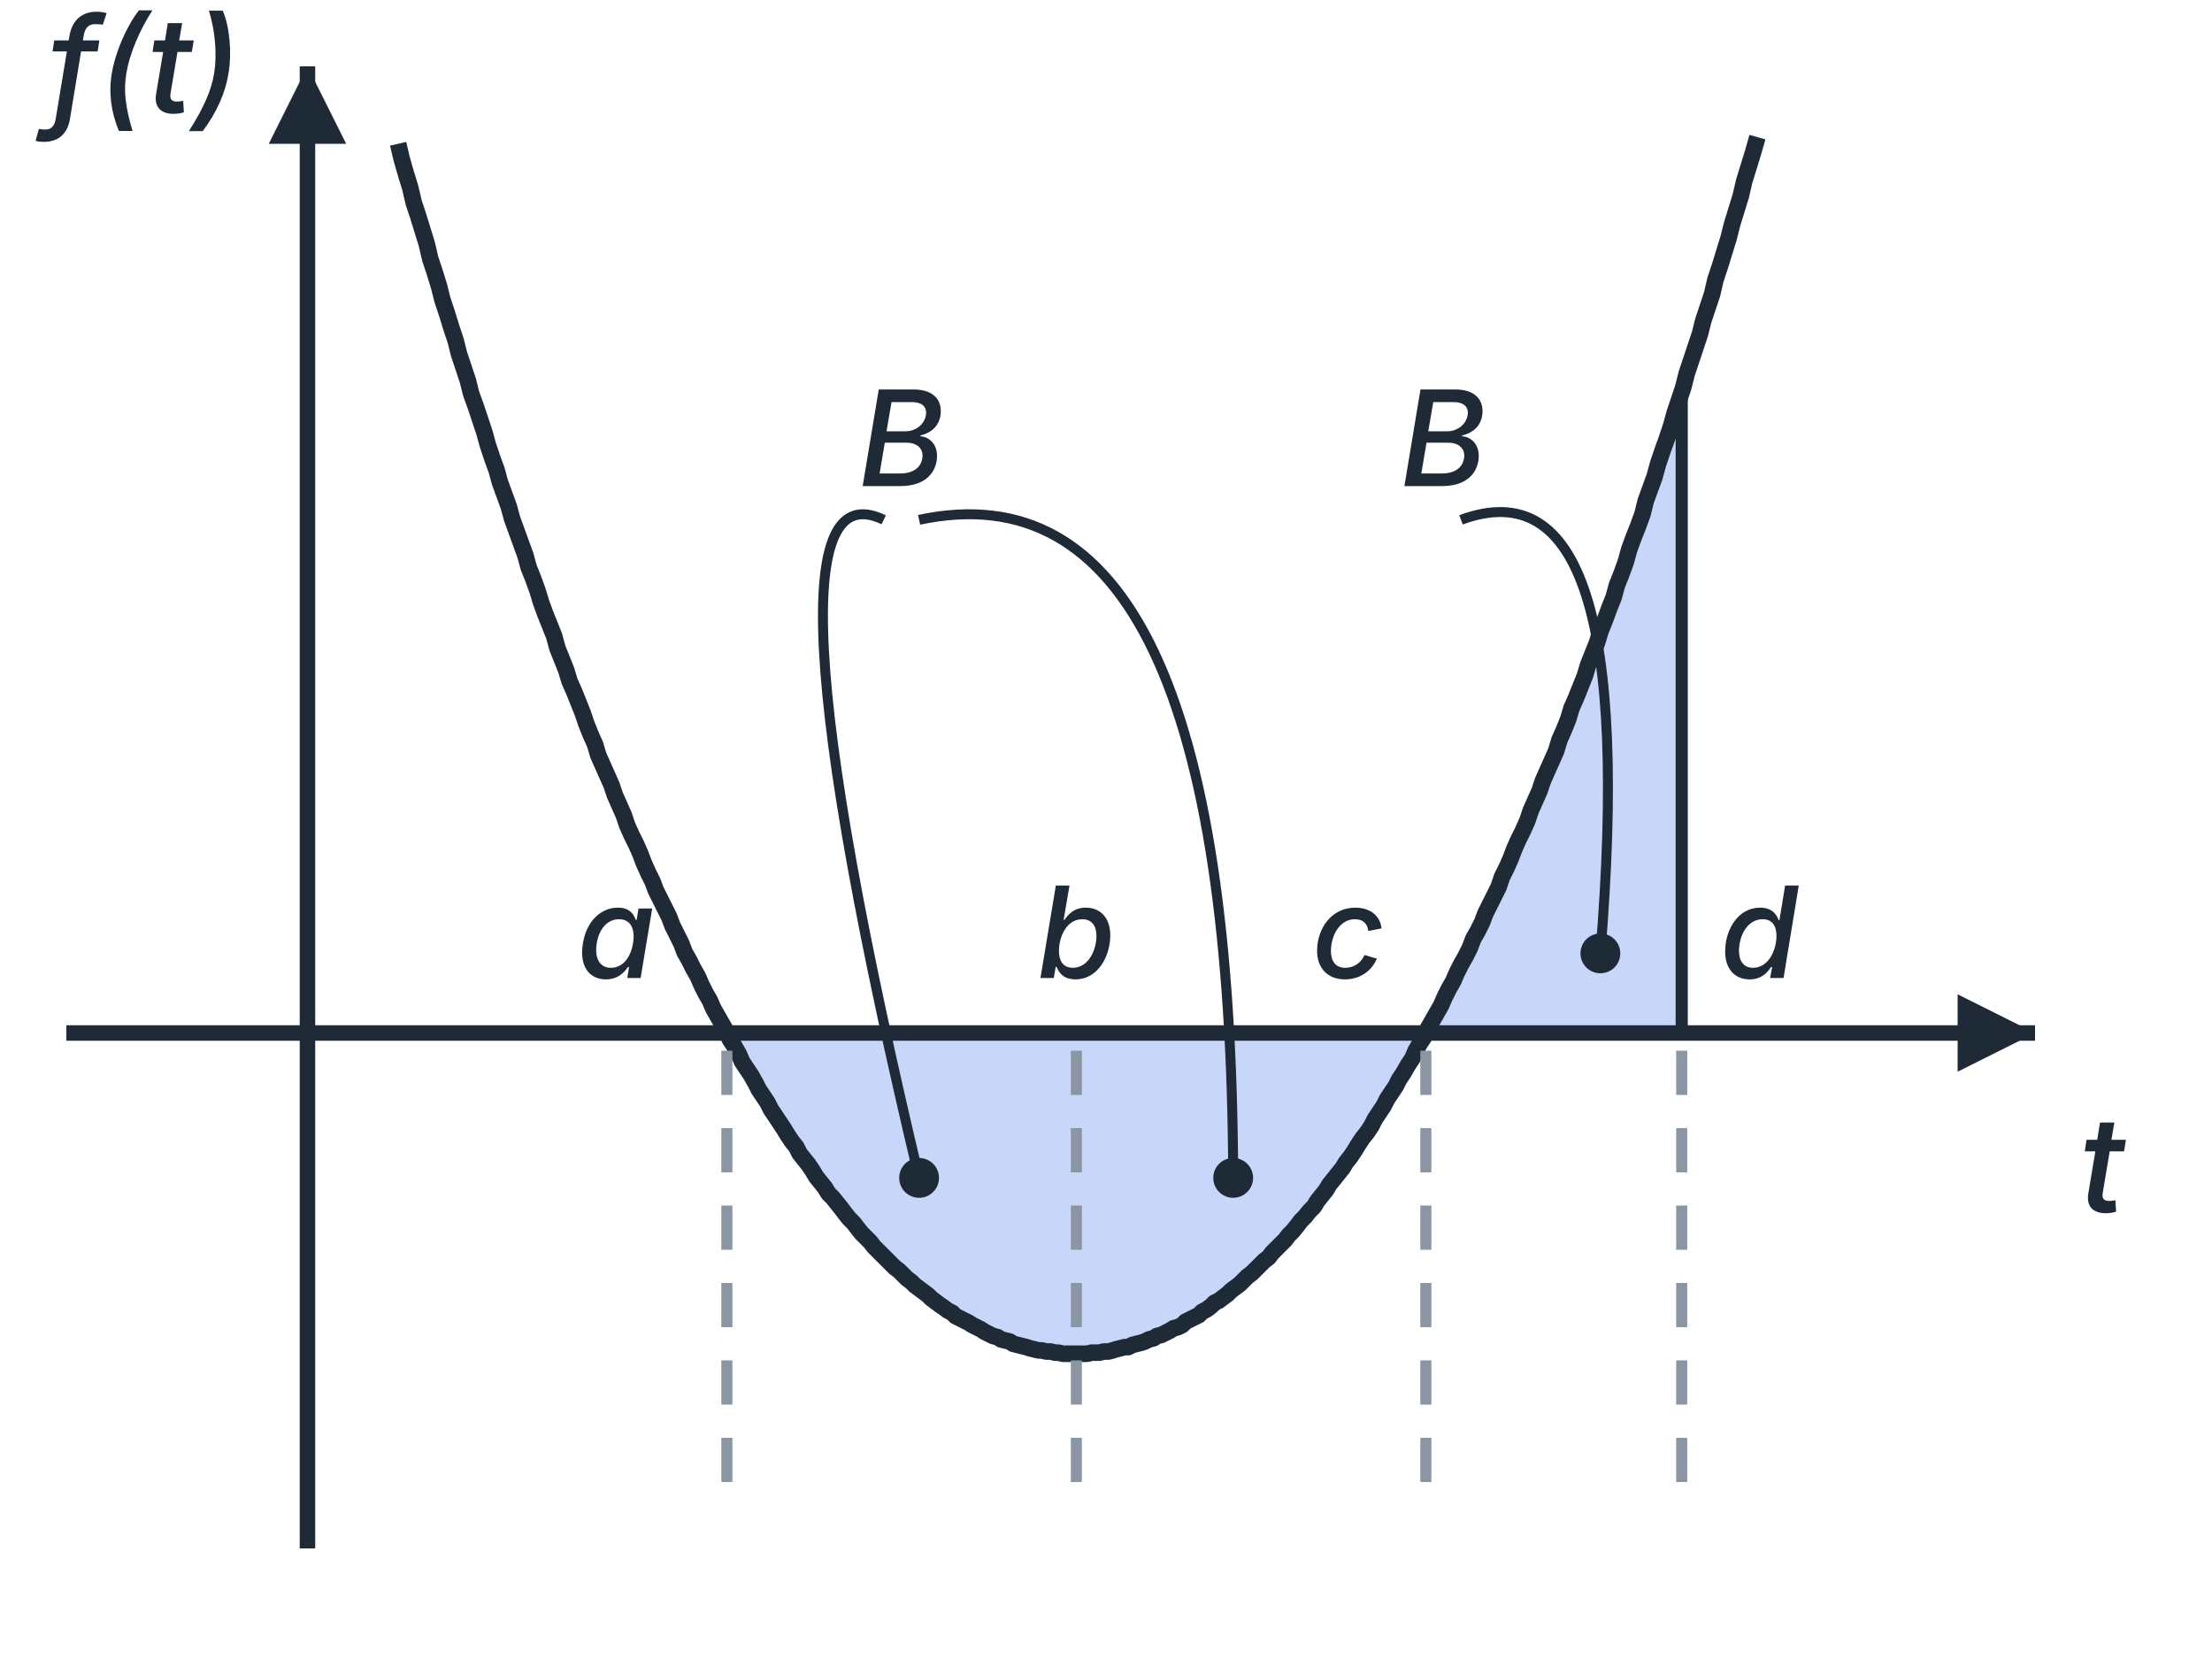
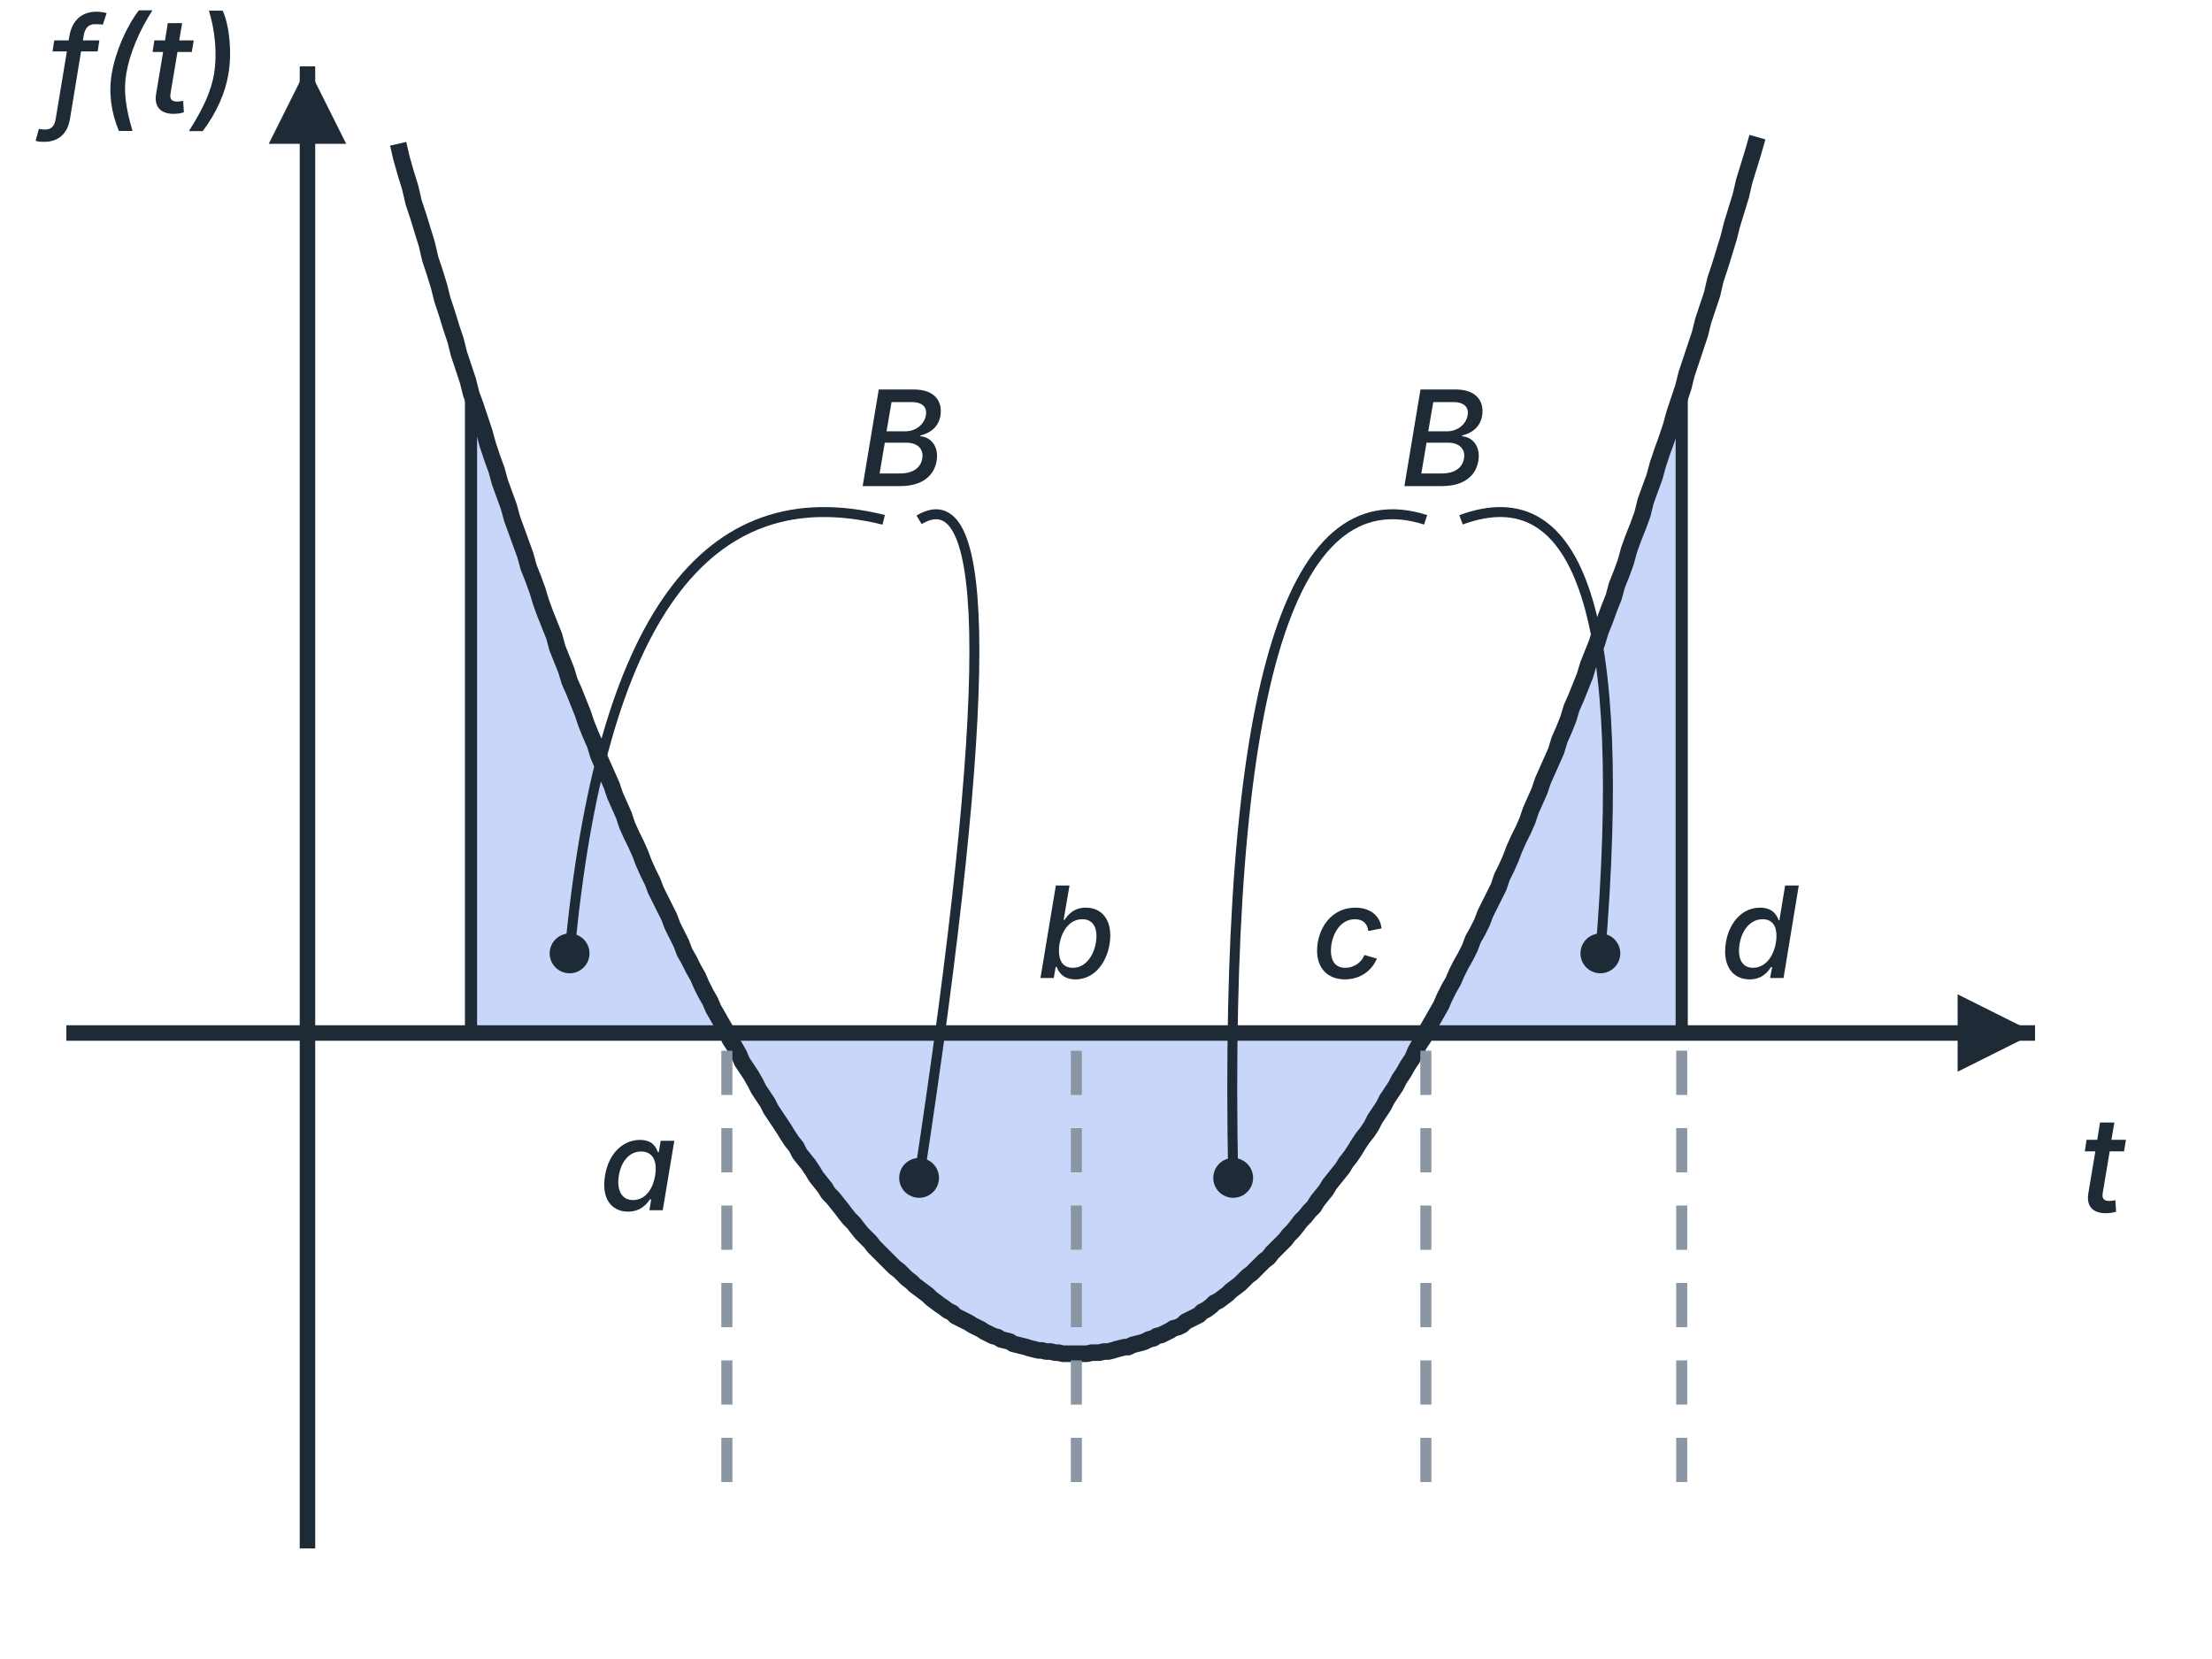
<svg xmlns="http://www.w3.org/2000/svg" viewBox="0 0 200 150" width="200" height="150" font-family="Inter, Arial, sans-serif">
+   <polygon points="42.6,35.4 42.7,35.8 42.8,36.1 42.9,36.5 43.0,36.9 43.2,37.2 43.3,37.6 43.4,38.0 43.5,38.3 43.6,38.7 43.7,39.0 43.9,39.4 44.0,39.8 44.1,40.1 44.2,40.5 44.3,40.8 44.4,41.2 44.6,41.5 44.7,41.9 44.8,42.2 44.9,42.6 45.0,43.0 45.1,43.3 45.2,43.7 45.4,44.0 45.5,44.3 45.6,44.7 45.7,45.0 45.8,45.4 45.9,45.7 46.1,46.1 46.2,46.4 46.3,46.8 46.4,47.1 46.5,47.5 46.6,47.8 46.8,48.1 46.9,48.5 47.0,48.8 47.1,49.1 47.2,49.5 47.3,49.8 47.4,50.2 47.6,50.5 47.7,50.8 47.8,51.2 47.9,51.5 48.0,51.8 48.1,52.2 48.3,52.5 48.4,52.8 48.5,53.1 48.6,53.5 48.7,53.8 48.8,54.1 48.9,54.4 49.1,54.8 49.2,55.1 49.3,55.4 49.4,55.7 49.5,56.1 49.6,56.4 49.8,56.7 49.9,57.0 50.0,57.3 50.1,57.7 50.2,58.0 50.3,58.3 50.5,58.6 50.6,58.9 50.7,59.2 50.8,59.5 50.9,59.9 51.0,60.2 51.1,60.5 51.3,60.8 51.4,61.1 51.5,61.4 51.6,61.7 51.7,62.0 51.8,62.3 52.0,62.6 52.1,62.9 52.2,63.2 52.3,63.5 52.4,63.8 52.5,64.1 52.6,64.4 52.8,64.7 52.9,65.0 53.0,65.3 53.1,65.6 53.2,65.9 53.3,66.2 53.5,66.5 53.6,66.8 53.7,67.1 53.8,67.4 53.9,67.7 54.0,68.0 54.2,68.3 54.3,68.6 54.4,68.9 54.5,69.2 54.6,69.4 54.7,69.7 54.8,70.0 55.0,70.3 55.1,70.6 55.2,70.9 55.3,71.1 55.4,71.4 55.5,71.7 55.7,72.0 55.8,72.3 55.9,72.5 56.0,72.8 56.1,73.1 56.2,73.4 56.4,73.7 56.5,73.9 56.6,74.2 56.7,74.5 56.8,74.7 56.9,75.0 57.0,75.3 57.2,75.6 57.3,75.8 57.4,76.1 57.5,76.4 57.6,76.6 57.7,76.9 57.9,77.2 58.0,77.4 58.1,77.7 58.2,78.0 58.3,78.2 58.4,78.5 58.5,78.7 58.7,79.0 58.8,79.3 58.9,79.5 59.0,79.8 59.1,80.0 59.2,80.3 59.4,80.5 59.5,80.8 59.6,81.1 59.7,81.3 59.8,81.6 59.9,81.8 60.1,82.1 60.2,82.3 60.3,82.6 60.4,82.8 60.5,83.1 60.6,83.3 60.7,83.6 60.9,83.8 61.0,84.0 61.1,84.3 61.2,84.5 61.3,84.8 61.4,85.0 61.6,85.3 61.7,85.5 61.8,85.7 61.9,86.0 62.0,86.2 62.1,86.4 62.3,86.7 62.4,86.9 62.5,87.2 62.6,87.4 62.7,87.6 62.8,87.8 62.9,88.1 63.1,88.3 63.2,88.5 63.3,88.8 63.4,89.0 63.5,89.2 63.6,89.5 63.8,89.7 63.9,89.9 64.0,90.1 64.1,90.4 64.2,90.6 64.3,90.8 64.4,91.0 64.6,91.2 64.7,91.5 64.8,91.7 64.9,91.9 65.0,92.1 65.1,92.3 65.3,92.5 65.4,92.8 65.5,93.0 65.6,93.2 65.7,93.4 65.7,93.4 65.6,93.4 65.5,93.4 65.4,93.4 65.3,93.4 65.1,93.4 65.0,93.4 64.9,93.4 64.8,93.4 64.7,93.4 64.6,93.4 64.4,93.4 64.3,93.4 64.2,93.4 64.1,93.4 64.0,93.4 63.9,93.4 63.8,93.4 63.6,93.4 63.5,93.4 63.4,93.4 63.3,93.4 63.2,93.4 63.1,93.4 62.9,93.4 62.8,93.4 62.7,93.4 62.6,93.4 62.5,93.4 62.4,93.4 62.3,93.4 62.1,93.4 62.0,93.4 61.9,93.4 61.8,93.4 61.7,93.4 61.6,93.4 61.4,93.4 61.3,93.4 61.2,93.4 61.1,93.4 61.0,93.4 60.9,93.4 60.7,93.4 60.6,93.4 60.5,93.4 60.4,93.4 60.3,93.4 60.2,93.4 60.1,93.4 59.9,93.4 59.8,93.4 59.7,93.4 59.6,93.4 59.5,93.4 59.4,93.4 59.2,93.4 59.1,93.4 59.0,93.4 58.9,93.4 58.8,93.4 58.7,93.4 58.5,93.4 58.4,93.4 58.3,93.4 58.2,93.4 58.1,93.4 58.0,93.4 57.9,93.4 57.7,93.4 57.6,93.4 57.5,93.4 57.4,93.4 57.3,93.4 57.2,93.4 57.0,93.4 56.9,93.4 56.8,93.4 56.7,93.4 56.6,93.4 56.5,93.4 56.4,93.4 56.2,93.4 56.1,93.4 56.0,93.4 55.9,93.4 55.8,93.4 55.7,93.4 55.5,93.4 55.4,93.4 55.3,93.4 55.2,93.4 55.1,93.4 55.0,93.4 54.8,93.4 54.7,93.4 54.6,93.4 54.5,93.4 54.4,93.4 54.3,93.4 54.2,93.4 54.0,93.4 53.9,93.4 53.8,93.4 53.7,93.4 53.6,93.4 53.5,93.4 53.3,93.4 53.2,93.4 53.1,93.4 53.0,93.4 52.9,93.4 52.8,93.4 52.6,93.4 52.5,93.4 52.4,93.4 52.3,93.4 52.2,93.4 52.1,93.4 52.0,93.4 51.8,93.4 51.7,93.4 51.6,93.4 51.5,93.4 51.4,93.4 51.3,93.4 51.1,93.4 51.0,93.4 50.9,93.4 50.8,93.4 50.7,93.4 50.6,93.4 50.5,93.4 50.3,93.4 50.2,93.4 50.1,93.4 50.0,93.4 49.9,93.4 49.8,93.4 49.6,93.4 49.5,93.4 49.4,93.4 49.3,93.4 49.2,93.4 49.1,93.4 48.9,93.4 48.8,93.4 48.7,93.4 48.6,93.4 48.5,93.4 48.4,93.4 48.3,93.4 48.1,93.4 48.0,93.4 47.9,93.4 47.8,93.4 47.7,93.4 47.6,93.4 47.4,93.4 47.3,93.4 47.2,93.4 47.1,93.4 47.0,93.4 46.9,93.4 46.8,93.4 46.6,93.4 46.5,93.4 46.4,93.4 46.3,93.4 46.2,93.4 46.1,93.4 45.9,93.4 45.8,93.4 45.7,93.4 45.6,93.4 45.5,93.4 45.4,93.4 45.2,93.4 45.1,93.4 45.0,93.4 44.9,93.4 44.8,93.4 44.7,93.4 44.6,93.4 44.4,93.4 44.3,93.4 44.2,93.4 44.1,93.4 44.0,93.4 43.9,93.4 43.7,93.4 43.6,93.4 43.5,93.4 43.4,93.4 43.3,93.4 43.2,93.4 43.0,93.4 42.9,93.4 42.8,93.4 42.7,93.4 42.6,93.4" fill="#2563eb" fill-opacity="0.25" stroke="none" />
  <polygon points="128.9,93.4 129.0,93.2 129.2,93.0 129.3,92.8 129.4,92.5 129.5,92.3 129.6,92.1 129.7,91.9 129.8,91.7 130.0,91.5 130.1,91.2 130.2,91.0 130.3,90.8 130.4,90.6 130.5,90.4 130.7,90.1 130.8,89.9 130.9,89.7 131.0,89.5 131.1,89.2 131.2,89.0 131.3,88.8 131.5,88.5 131.6,88.3 131.7,88.1 131.8,87.8 131.9,87.6 132.0,87.4 132.2,87.2 132.3,86.9 132.4,86.7 132.5,86.4 132.6,86.2 132.7,86.0 132.9,85.7 133.0,85.5 133.1,85.3 133.2,85.0 133.3,84.8 133.4,84.5 133.5,84.3 133.7,84.0 133.8,83.8 133.9,83.6 134.0,83.3 134.1,83.1 134.2,82.8 134.4,82.6 134.5,82.3 134.6,82.1 134.7,81.8 134.8,81.6 134.9,81.3 135.1,81.1 135.2,80.8 135.3,80.5 135.4,80.3 135.5,80.0 135.6,79.8 135.7,79.5 135.9,79.3 136.0,79.0 136.1,78.7 136.2,78.5 136.3,78.2 136.4,78.0 136.6,77.7 136.7,77.4 136.8,77.2 136.9,76.9 137.0,76.6 137.1,76.4 137.2,76.1 137.4,75.8 137.5,75.6 137.6,75.3 137.7,75.0 137.8,74.7 137.9,74.5 138.1,74.2 138.2,73.9 138.3,73.7 138.4,73.4 138.5,73.1 138.6,72.8 138.8,72.5 138.9,72.3 139.0,72.0 139.1,71.7 139.2,71.4 139.3,71.1 139.4,70.9 139.6,70.6 139.7,70.3 139.8,70.0 139.9,69.7 140.0,69.4 140.1,69.2 140.3,68.9 140.4,68.6 140.5,68.3 140.6,68.0 140.7,67.7 140.8,67.4 140.9,67.1 141.1,66.8 141.2,66.5 141.3,66.2 141.4,65.9 141.5,65.6 141.6,65.3 141.8,65.0 141.9,64.7 142.0,64.4 142.1,64.1 142.2,63.8 142.3,63.5 142.5,63.2 142.6,62.9 142.7,62.6 142.8,62.3 142.9,62.0 143.0,61.7 143.1,61.4 143.3,61.1 143.4,60.8 143.5,60.5 143.6,60.2 143.7,59.9 143.8,59.5 144.0,59.2 144.1,58.9 144.2,58.6 144.3,58.3 144.4,58.0 144.5,57.7 144.7,57.3 144.8,57.0 144.9,56.7 145.0,56.4 145.1,56.1 145.2,55.7 145.3,55.4 145.5,55.1 145.6,54.8 145.7,54.4 145.8,54.1 145.9,53.8 146.0,53.5 146.2,53.1 146.3,52.8 146.4,52.5 146.5,52.2 146.6,51.8 146.7,51.5 146.8,51.2 147.0,50.8 147.1,50.5 147.2,50.2 147.3,49.8 147.4,49.5 147.5,49.1 147.7,48.8 147.8,48.5 147.9,48.1 148.0,47.8 148.1,47.5 148.2,47.1 148.4,46.8 148.5,46.4 148.6,46.1 148.7,45.7 148.8,45.4 148.9,45.0 149.0,44.7 149.2,44.3 149.3,44.0 149.4,43.7 149.5,43.3 149.6,43.0 149.7,42.6 149.9,42.2 150.0,41.9 150.1,41.5 150.2,41.2 150.3,40.8 150.4,40.5 150.5,40.1 150.7,39.8 150.8,39.4 150.9,39.0 151.0,38.7 151.1,38.3 151.2,38.0 151.4,37.6 151.5,37.2 151.6,36.9 151.7,36.5 151.8,36.1 151.9,35.8 152.1,35.4 152.1,93.4 151.9,93.4 151.8,93.4 151.7,93.4 151.6,93.4 151.5,93.4 151.4,93.4 151.2,93.4 151.1,93.4 151.0,93.4 150.9,93.4 150.8,93.4 150.7,93.4 150.5,93.4 150.4,93.4 150.3,93.4 150.2,93.4 150.1,93.4 150.0,93.4 149.9,93.4 149.7,93.4 149.6,93.4 149.5,93.4 149.4,93.4 149.3,93.4 149.2,93.4 149.0,93.4 148.9,93.4 148.8,93.4 148.7,93.4 148.6,93.4 148.5,93.4 148.4,93.4 148.2,93.4 148.1,93.4 148.0,93.4 147.9,93.4 147.8,93.4 147.7,93.4 147.5,93.4 147.4,93.4 147.3,93.4 147.2,93.4 147.1,93.4 147.0,93.4 146.8,93.4 146.7,93.4 146.6,93.4 146.5,93.4 146.4,93.4 146.3,93.4 146.2,93.4 146.0,93.4 145.9,93.4 145.8,93.4 145.7,93.4 145.6,93.4 145.5,93.4 145.3,93.4 145.2,93.4 145.1,93.4 145.0,93.4 144.9,93.4 144.8,93.4 144.7,93.4 144.5,93.4 144.4,93.4 144.3,93.4 144.2,93.4 144.1,93.4 144.0,93.4 143.8,93.4 143.7,93.4 143.6,93.4 143.5,93.4 143.4,93.4 143.3,93.4 143.1,93.4 143.0,93.4 142.9,93.4 142.8,93.4 142.7,93.4 142.6,93.4 142.5,93.4 142.3,93.4 142.2,93.4 142.1,93.4 142.0,93.4 141.9,93.4 141.8,93.4 141.6,93.4 141.5,93.4 141.4,93.4 141.3,93.4 141.2,93.4 141.1,93.4 140.9,93.4 140.8,93.4 140.7,93.4 140.6,93.4 140.5,93.4 140.4,93.4 140.3,93.4 140.1,93.4 140.0,93.4 139.9,93.4 139.8,93.4 139.7,93.4 139.6,93.4 139.4,93.4 139.3,93.4 139.2,93.4 139.1,93.4 139.0,93.4 138.9,93.4 138.8,93.4 138.6,93.4 138.5,93.4 138.4,93.4 138.3,93.4 138.2,93.4 138.1,93.4 137.9,93.4 137.8,93.4 137.7,93.4 137.6,93.4 137.5,93.4 137.4,93.4 137.2,93.4 137.1,93.4 137.0,93.4 136.9,93.4 136.8,93.4 136.7,93.4 136.6,93.4 136.4,93.4 136.3,93.4 136.2,93.4 136.1,93.4 136.0,93.4 135.9,93.4 135.7,93.4 135.6,93.4 135.5,93.4 135.4,93.4 135.3,93.4 135.2,93.4 135.1,93.4 134.9,93.4 134.8,93.4 134.7,93.4 134.6,93.4 134.5,93.4 134.4,93.4 134.2,93.4 134.1,93.4 134.0,93.4 133.9,93.4 133.8,93.4 133.7,93.4 133.5,93.4 133.4,93.4 133.3,93.4 133.2,93.4 133.1,93.4 133.0,93.4 132.9,93.4 132.7,93.4 132.6,93.4 132.5,93.4 132.4,93.4 132.3,93.4 132.2,93.4 132.0,93.4 131.9,93.4 131.8,93.4 131.7,93.4 131.6,93.4 131.5,93.4 131.3,93.4 131.2,93.4 131.1,93.4 131.0,93.4 130.9,93.4 130.8,93.4 130.7,93.4 130.5,93.4 130.4,93.4 130.3,93.4 130.2,93.4 130.1,93.4 130.0,93.4 129.8,93.4 129.7,93.4 129.6,93.4 129.5,93.4 129.4,93.4 129.3,93.4 129.2,93.4 129.0,93.4 128.9,93.4" fill="#2563eb" fill-opacity="0.25" stroke="none" />
  <polygon points="65.7,93.4 66.0,93.4 66.4,93.4 66.7,93.4 67.0,93.4 67.3,93.4 67.6,93.4 67.9,93.4 68.2,93.4 68.6,93.4 68.9,93.4 69.2,93.4 69.5,93.4 69.8,93.4 70.1,93.4 70.5,93.4 70.8,93.4 71.1,93.4 71.4,93.4 71.7,93.4 72.0,93.4 72.4,93.4 72.7,93.4 73.0,93.4 73.3,93.4 73.6,93.4 73.9,93.4 74.3,93.4 74.6,93.4 74.9,93.4 75.2,93.4 75.5,93.4 75.8,93.4 76.1,93.4 76.5,93.4 76.8,93.4 77.1,93.4 77.4,93.4 77.7,93.4 78.0,93.4 78.4,93.4 78.7,93.4 79.0,93.4 79.3,93.4 79.6,93.4 79.9,93.4 80.3,93.4 80.6,93.4 80.9,93.4 81.2,93.4 81.5,93.4 81.8,93.4 82.2,93.4 82.5,93.4 82.8,93.4 83.1,93.4 83.4,93.4 83.7,93.4 84.0,93.4 84.4,93.4 84.7,93.4 85.0,93.4 85.3,93.4 85.6,93.4 85.9,93.4 86.3,93.4 86.6,93.4 86.9,93.4 87.2,93.4 87.5,93.4 87.8,93.4 88.2,93.4 88.5,93.4 88.8,93.4 89.1,93.4 89.4,93.4 89.7,93.4 90.1,93.4 90.4,93.4 90.7,93.4 91.0,93.4 91.3,93.4 91.6,93.4 91.9,93.4 92.3,93.4 92.6,93.4 92.9,93.4 93.2,93.4 93.5,93.4 93.8,93.4 94.2,93.4 94.5,93.4 94.8,93.4 95.1,93.4 95.4,93.4 95.7,93.4 96.1,93.4 96.4,93.4 96.7,93.4 97.0,93.4 97.3,93.4 97.6,93.4 98.0,93.4 98.3,93.4 98.6,93.4 98.9,93.4 99.2,93.4 99.5,93.4 99.8,93.4 100.2,93.4 100.5,93.4 100.8,93.4 101.1,93.4 101.4,93.4 101.7,93.4 102.1,93.4 102.4,93.4 102.7,93.4 103.0,93.4 103.3,93.4 103.6,93.4 104.0,93.4 104.3,93.4 104.6,93.4 104.9,93.4 105.2,93.4 105.5,93.4 105.9,93.4 106.2,93.4 106.5,93.4 106.8,93.4 107.1,93.4 107.4,93.4 107.7,93.4 108.1,93.4 108.4,93.4 108.7,93.4 109.0,93.4 109.3,93.4 109.6,93.4 110.0,93.4 110.3,93.4 110.6,93.4 110.9,93.4 111.2,93.4 111.5,93.4 111.9,93.4 112.2,93.4 112.5,93.4 112.8,93.4 113.1,93.4 113.4,93.4 113.8,93.4 114.1,93.4 114.4,93.4 114.7,93.4 115.0,93.4 115.3,93.4 115.6,93.4 116.0,93.4 116.3,93.4 116.6,93.4 116.9,93.4 117.2,93.4 117.5,93.4 117.9,93.4 118.2,93.4 118.5,93.4 118.8,93.4 119.1,93.4 119.4,93.4 119.8,93.4 120.1,93.4 120.4,93.4 120.7,93.4 121.0,93.4 121.3,93.4 121.7,93.4 122.0,93.4 122.3,93.4 122.6,93.4 122.9,93.4 123.2,93.4 123.5,93.4 123.9,93.4 124.2,93.4 124.5,93.4 124.8,93.4 125.1,93.4 125.4,93.4 125.8,93.4 126.1,93.4 126.4,93.4 126.7,93.4 127.0,93.4 127.3,93.4 127.7,93.4 128.0,93.4 128.3,93.4 128.6,93.4 128.9,93.4 128.9,93.4 128.6,94.0 128.3,94.5 128.0,95.1 127.7,95.7 127.3,96.2 127.0,96.8 126.7,97.3 126.4,97.9 126.1,98.4 125.8,98.9 125.4,99.4 125.1,99.9 124.8,100.4 124.5,101.0 124.2,101.4 123.9,101.9 123.5,102.4 123.2,102.9 122.9,103.4 122.6,103.8 122.3,104.3 122.0,104.8 121.7,105.2 121.3,105.6 121.0,106.1 120.7,106.5 120.4,106.9 120.1,107.4 119.8,107.8 119.4,108.2 119.1,108.6 118.8,109.0 118.5,109.4 118.2,109.8 117.9,110.1 117.5,110.5 117.2,110.9 116.9,111.3 116.6,111.6 116.3,112.0 116.0,112.3 115.6,112.6 115.3,113.0 115.0,113.3 114.7,113.6 114.4,113.9 114.1,114.3 113.8,114.6 113.4,114.9 113.1,115.2 112.8,115.4 112.5,115.7 112.2,116.0 111.9,116.3 111.5,116.5 111.2,116.8 110.9,117.0 110.6,117.3 110.3,117.5 110.0,117.8 109.6,118.0 109.3,118.2 109.0,118.4 108.7,118.6 108.4,118.8 108.1,119.0 107.7,119.2 107.4,119.4 107.1,119.6 106.8,119.8 106.5,120.0 106.2,120.1 105.9,120.3 105.5,120.4 105.2,120.6 104.9,120.7 104.6,120.9 104.3,121.0 104.0,121.1 103.6,121.2 103.3,121.4 103.0,121.5 102.7,121.6 102.4,121.7 102.1,121.7 101.7,121.8 101.4,121.9 101.1,122.0 100.8,122.0 100.5,122.1 100.2,122.2 99.8,122.2 99.5,122.3 99.2,122.3 98.9,122.3 98.6,122.4 98.3,122.4 98.0,122.4 97.6,122.4 97.3,122.4 97.0,122.4 96.7,122.4 96.4,122.4 96.1,122.4 95.7,122.3 95.4,122.3 95.1,122.3 94.8,122.2 94.5,122.2 94.2,122.1 93.8,122.0 93.5,122.0 93.2,121.9 92.9,121.8 92.6,121.7 92.3,121.7 91.9,121.6 91.6,121.5 91.3,121.4 91.0,121.2 90.7,121.1 90.4,121.0 90.1,120.9 89.7,120.7 89.4,120.6 89.1,120.4 88.8,120.3 88.5,120.1 88.2,120.0 87.8,119.8 87.5,119.6 87.2,119.4 86.9,119.2 86.6,119.0 86.3,118.8 85.9,118.6 85.6,118.4 85.3,118.2 85.0,118.0 84.7,117.8 84.4,117.5 84.0,117.3 83.7,117.0 83.4,116.8 83.1,116.5 82.8,116.3 82.5,116.0 82.2,115.7 81.8,115.4 81.5,115.2 81.2,114.9 80.9,114.6 80.6,114.3 80.3,113.9 79.9,113.6 79.6,113.3 79.3,113.0 79.0,112.6 78.7,112.3 78.4,112.0 78.0,111.6 77.7,111.3 77.4,110.9 77.1,110.5 76.8,110.1 76.5,109.8 76.1,109.4 75.8,109.0 75.5,108.6 75.2,108.2 74.9,107.8 74.6,107.4 74.3,106.9 73.9,106.5 73.6,106.1 73.3,105.6 73.0,105.2 72.7,104.8 72.4,104.3 72.0,103.8 71.7,103.4 71.4,102.9 71.1,102.4 70.8,101.9 70.5,101.4 70.1,101.0 69.8,100.4 69.5,99.9 69.2,99.4 68.9,98.9 68.6,98.4 68.2,97.9 67.9,97.3 67.6,96.8 67.3,96.2 67.0,95.7 66.7,95.1 66.4,94.5 66.0,94.0 65.7,93.4" fill="#2563eb" fill-opacity="0.25" stroke="none" />
  <line x1="6.0" y1="93.4" x2="184.0" y2="93.4" stroke="#1f2a37" stroke-width="1.4" />
  <path d="M184.0,93.4 l-7,-3.5 v7 z" fill="#1f2a37" />
  <line x1="27.8" y1="140.0" x2="27.8" y2="6.0" stroke="#1f2a37" stroke-width="1.4" />
  <path d="M27.8,6.0 l-3.5,7 h7 z" fill="#1f2a37" />
  <text x="188.0" y="109.6" text-anchor="start" font-size="12" fill="#1f2a37" font-weight="500" font-style="italic">t</text>
  <text x="21.8" y="10.2" text-anchor="end" font-size="12" fill="#1f2a37" font-weight="500" font-style="italic">f(t)</text>
  <polyline points="36.0,13.0 36.3,14.3 36.7,15.7 37.1,17.0 37.4,18.3 37.8,19.5 38.2,20.8 38.6,22.1 38.9,23.4 39.3,24.6 39.7,25.9 40.0,27.1 40.4,28.3 40.8,29.6 41.2,30.8 41.5,32.0 41.9,33.2 42.3,34.4 42.6,35.6 43.0,36.7 43.4,37.9 43.8,39.1 44.1,40.2 44.5,41.4 44.9,42.5 45.2,43.6 45.6,44.7 46.0,45.8 46.3,46.9 46.7,48.0 47.1,49.1 47.5,50.2 47.8,51.3 48.2,52.3 48.6,53.4 48.9,54.4 49.3,55.5 49.7,56.5 50.1,57.5 50.4,58.6 50.8,59.6 51.2,60.6 51.5,61.6 51.9,62.5 52.3,63.5 52.7,64.5 53.0,65.4 53.4,66.4 53.8,67.3 54.1,68.3 54.5,69.2 54.9,70.1 55.3,71.0 55.6,71.9 56.0,72.8 56.4,73.7 56.7,74.6 57.1,75.5 57.5,76.3 57.9,77.2 58.2,78.0 58.6,78.9 59.0,79.7 59.3,80.5 59.7,81.3 60.1,82.1 60.5,82.9 60.8,83.7 61.2,84.5 61.6,85.3 61.9,86.1 62.3,86.8 62.7,87.6 63.1,88.3 63.4,89.0 63.8,89.8 64.2,90.5 64.5,91.2 64.9,91.9 65.3,92.6 65.7,93.3 66.0,94.0 66.4,94.6 66.8,95.3 67.1,96.0 67.5,96.6 67.9,97.2 68.3,97.9 68.6,98.5 69.0,99.1 69.4,99.7 69.7,100.3 70.1,100.9 70.5,101.5 70.9,102.1 71.2,102.6 71.6,103.2 72.0,103.7 72.3,104.3 72.7,104.8 73.1,105.3 73.5,105.9 73.8,106.4 74.2,106.9 74.6,107.4 74.9,107.9 75.3,108.3 75.7,108.8 76.1,109.3 76.4,109.7 76.8,110.2 77.2,110.6 77.5,111.0 77.9,111.5 78.3,111.9 78.7,112.3 79.0,112.7 79.4,113.1 79.8,113.5 80.1,113.8 80.5,114.2 80.9,114.6 81.3,114.9 81.6,115.2 82.0,115.6 82.4,115.9 82.7,116.2 83.1,116.5 83.5,116.8 83.9,117.1 84.2,117.4 84.6,117.7 85.0,118.0 85.3,118.2 85.7,118.5 86.1,118.7 86.4,119.0 86.8,119.2 87.2,119.4 87.6,119.6 87.9,119.8 88.3,120.0 88.7,120.2 89.0,120.4 89.4,120.6 89.8,120.8 90.2,120.9 90.5,121.1 90.9,121.2 91.3,121.3 91.6,121.5 92.0,121.6 92.4,121.7 92.8,121.8 93.1,121.9 93.5,122.0 93.9,122.1 94.2,122.1 94.6,122.2 95.0,122.2 95.4,122.3 95.7,122.3 96.1,122.4 96.5,122.4 96.8,122.4 97.2,122.4 97.6,122.4 98.0,122.4 98.3,122.4 98.7,122.3 99.1,122.3 99.4,122.3 99.8,122.2 100.2,122.2 100.6,122.1 100.9,122.0 101.3,121.9 101.7,121.8 102.0,121.8 102.4,121.6 102.8,121.5 103.2,121.4 103.5,121.3 103.9,121.1 104.3,121.0 104.6,120.8 105.0,120.7 105.4,120.5 105.8,120.3 106.1,120.1 106.5,120.0 106.9,119.8 107.2,119.5 107.6,119.3 108.0,119.1 108.4,118.9 108.7,118.6 109.1,118.4 109.5,118.1 109.8,117.8 110.2,117.6 110.6,117.3 111.0,117.0 111.3,116.7 111.7,116.4 112.1,116.1 112.4,115.8 112.8,115.4 113.2,115.1 113.6,114.7 113.9,114.4 114.3,114.0 114.7,113.7 115.0,113.3 115.4,112.9 115.8,112.5 116.2,112.1 116.5,111.7 116.9,111.3 117.3,110.8 117.6,110.4 118.0,110.0 118.4,109.5 118.8,109.1 119.1,108.6 119.5,108.1 119.9,107.6 120.2,107.1 120.6,106.6 121.0,106.1 121.4,105.6 121.7,105.1 122.1,104.6 122.5,104.0 122.8,103.5 123.2,102.9 123.6,102.4 124.0,101.8 124.3,101.2 124.7,100.6 125.1,100.0 125.4,99.4 125.8,98.8 126.2,98.2 126.5,97.6 126.9,97.0 127.3,96.3 127.7,95.7 128.0,95.0 128.4,94.3 128.8,93.7 129.1,93.0 129.5,92.3 129.9,91.6 130.3,90.9 130.6,90.2 131.0,89.4 131.4,88.7 131.7,88.0 132.1,87.2 132.5,86.5 132.9,85.7 133.2,84.9 133.6,84.2 134.0,83.4 134.3,82.6 134.7,81.8 135.1,81.0 135.5,80.2 135.8,79.3 136.2,78.5 136.6,77.6 136.9,76.8 137.3,75.9 137.7,75.1 138.1,74.2 138.4,73.3 138.8,72.4 139.2,71.5 139.5,70.6 139.9,69.7 140.3,68.8 140.7,67.9 141.0,66.9 141.4,66.0 141.8,65.0 142.1,64.0 142.5,63.1 142.9,62.1 143.3,61.1 143.6,60.1 144.0,59.1 144.4,58.1 144.7,57.1 145.1,56.1 145.5,55.0 145.9,54.0 146.2,52.9 146.6,51.9 147.0,50.8 147.3,49.7 147.7,48.6 148.1,47.6 148.5,46.5 148.8,45.3 149.2,44.2 149.6,43.1 149.9,42.0 150.3,40.8 150.7,39.7 151.1,38.5 151.4,37.4 151.8,36.2 152.2,35.0 152.5,33.8 152.9,32.6 153.3,31.4 153.7,30.2 154.0,29.0 154.4,27.8 154.8,26.6 155.1,25.3 155.5,24.1 155.9,22.8 156.3,21.5 156.6,20.3 157.0,19.0 157.4,17.7 157.7,16.4 158.1,15.1 158.5,13.8 158.9,12.4" fill="none" stroke="#1f2a37" stroke-width="1.5" stroke-linejoin="round" />
  <line x1="152.053" y1="93.4" x2="152.053" y2="35.4" stroke="#1f2a37" stroke-width="1.1" stroke-dasharray="" />
+   <line x1="42.587" y1="93.4" x2="42.587" y2="35.4" stroke="#1f2a37" stroke-width="1.1" stroke-dasharray="" />
  <line x1="65.72" y1="134.0" x2="65.72" y2="93.4" stroke="#8a96a3" stroke-width="1" stroke-dasharray="4 3" />
  <line x1="97.32" y1="134.0" x2="97.32" y2="93.4" stroke="#8a96a3" stroke-width="1" stroke-dasharray="4 3" />
  <line x1="128.92" y1="134.0" x2="128.92" y2="93.4" stroke="#8a96a3" stroke-width="1" stroke-dasharray="4 3" />
  <line x1="152.053" y1="134.0" x2="152.053" y2="93.4" stroke="#8a96a3" stroke-width="1" stroke-dasharray="4 3" />
-   <text x="55.72" y="88.425" text-anchor="middle" font-size="11.5" fill="#1f2a37" font-weight="500" font-style="italic">a</text>
+   <text x="57.72" y="109.425" text-anchor="middle" font-size="11.5" fill="#1f2a37" font-weight="500" font-style="italic">a</text>
  <text x="97.32" y="88.425" text-anchor="middle" font-size="11.5" fill="#1f2a37" font-weight="500" font-style="italic">b</text>
  <text x="121.92" y="88.425" text-anchor="middle" font-size="11.5" fill="#1f2a37" font-weight="500" font-style="italic">c</text>
  <text x="159.053" y="88.425" text-anchor="middle" font-size="11.5" fill="#1f2a37" font-weight="500" font-style="italic">d</text>
  <text x="81.52" y="43.95" text-anchor="middle" font-size="12" fill="#1f2a37" font-weight="500" font-style="italic">B</text>
  <text x="130.5" y="43.95" text-anchor="middle" font-size="12" fill="#1f2a37" font-weight="500" font-style="italic">B</text>
-   <path d="M79.9,47.0 Q67.5,41.0 83.1,106.5" fill="none" stroke="#1f2a37" stroke-width="0.9" />
+   <path d="M79.9,47.0 Q55.7,41.0 51.5,86.2" fill="none" stroke="#1f2a37" stroke-width="0.9" />
+   <circle cx="51.5" cy="86.2" r="1.8" fill="#1f2a37" />
+   <path d="M83.1,47.0 Q93.1,41.0 83.1,106.5" fill="none" stroke="#1f2a37" stroke-width="0.9" />
  <circle cx="83.1" cy="106.5" r="1.8" fill="#1f2a37" />
-   <path d="M83.1,47.0 Q111.3,41.0 111.5,106.5" fill="none" stroke="#1f2a37" stroke-width="0.9" />
+   <path d="M128.9,47.0 Q110.2,41.0 111.5,106.5" fill="none" stroke="#1f2a37" stroke-width="0.9" />
  <circle cx="111.5" cy="106.5" r="1.8" fill="#1f2a37" />
  <path d="M132.1,47.0 Q148.4,41.0 144.7,86.2" fill="none" stroke="#1f2a37" stroke-width="0.9" />
  <circle cx="144.7" cy="86.2" r="1.8" fill="#1f2a37" />
</svg>
